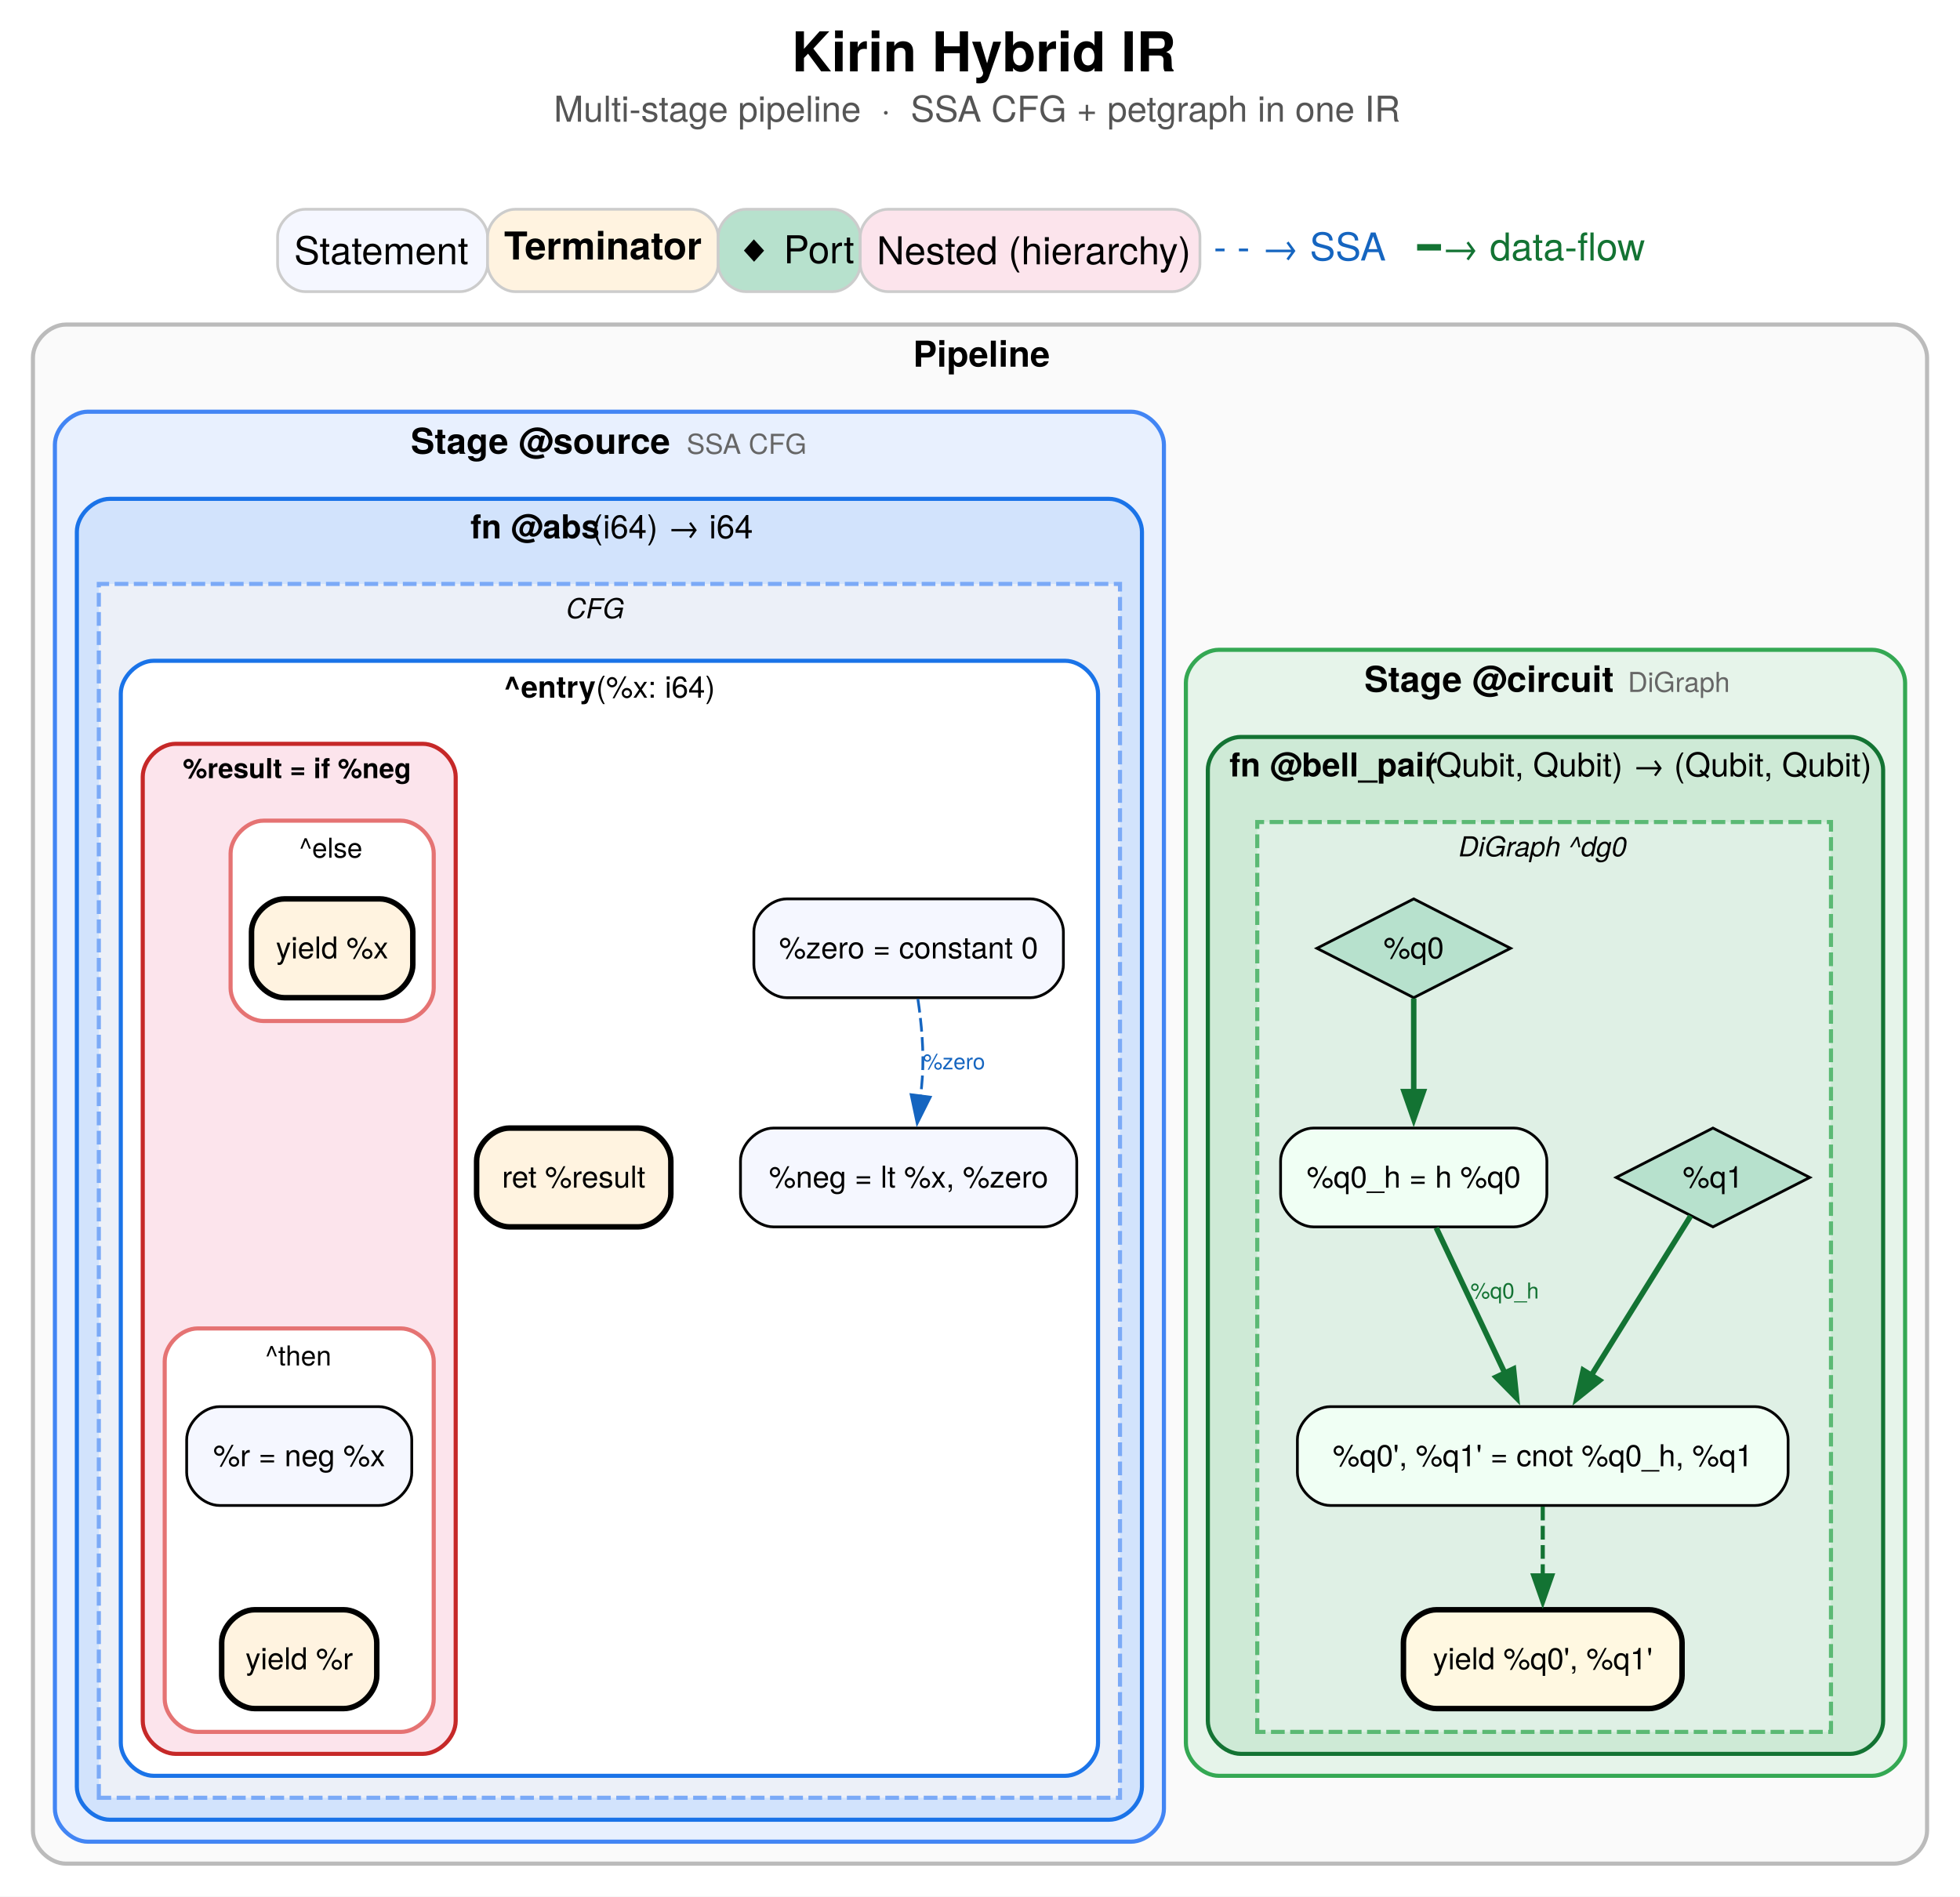
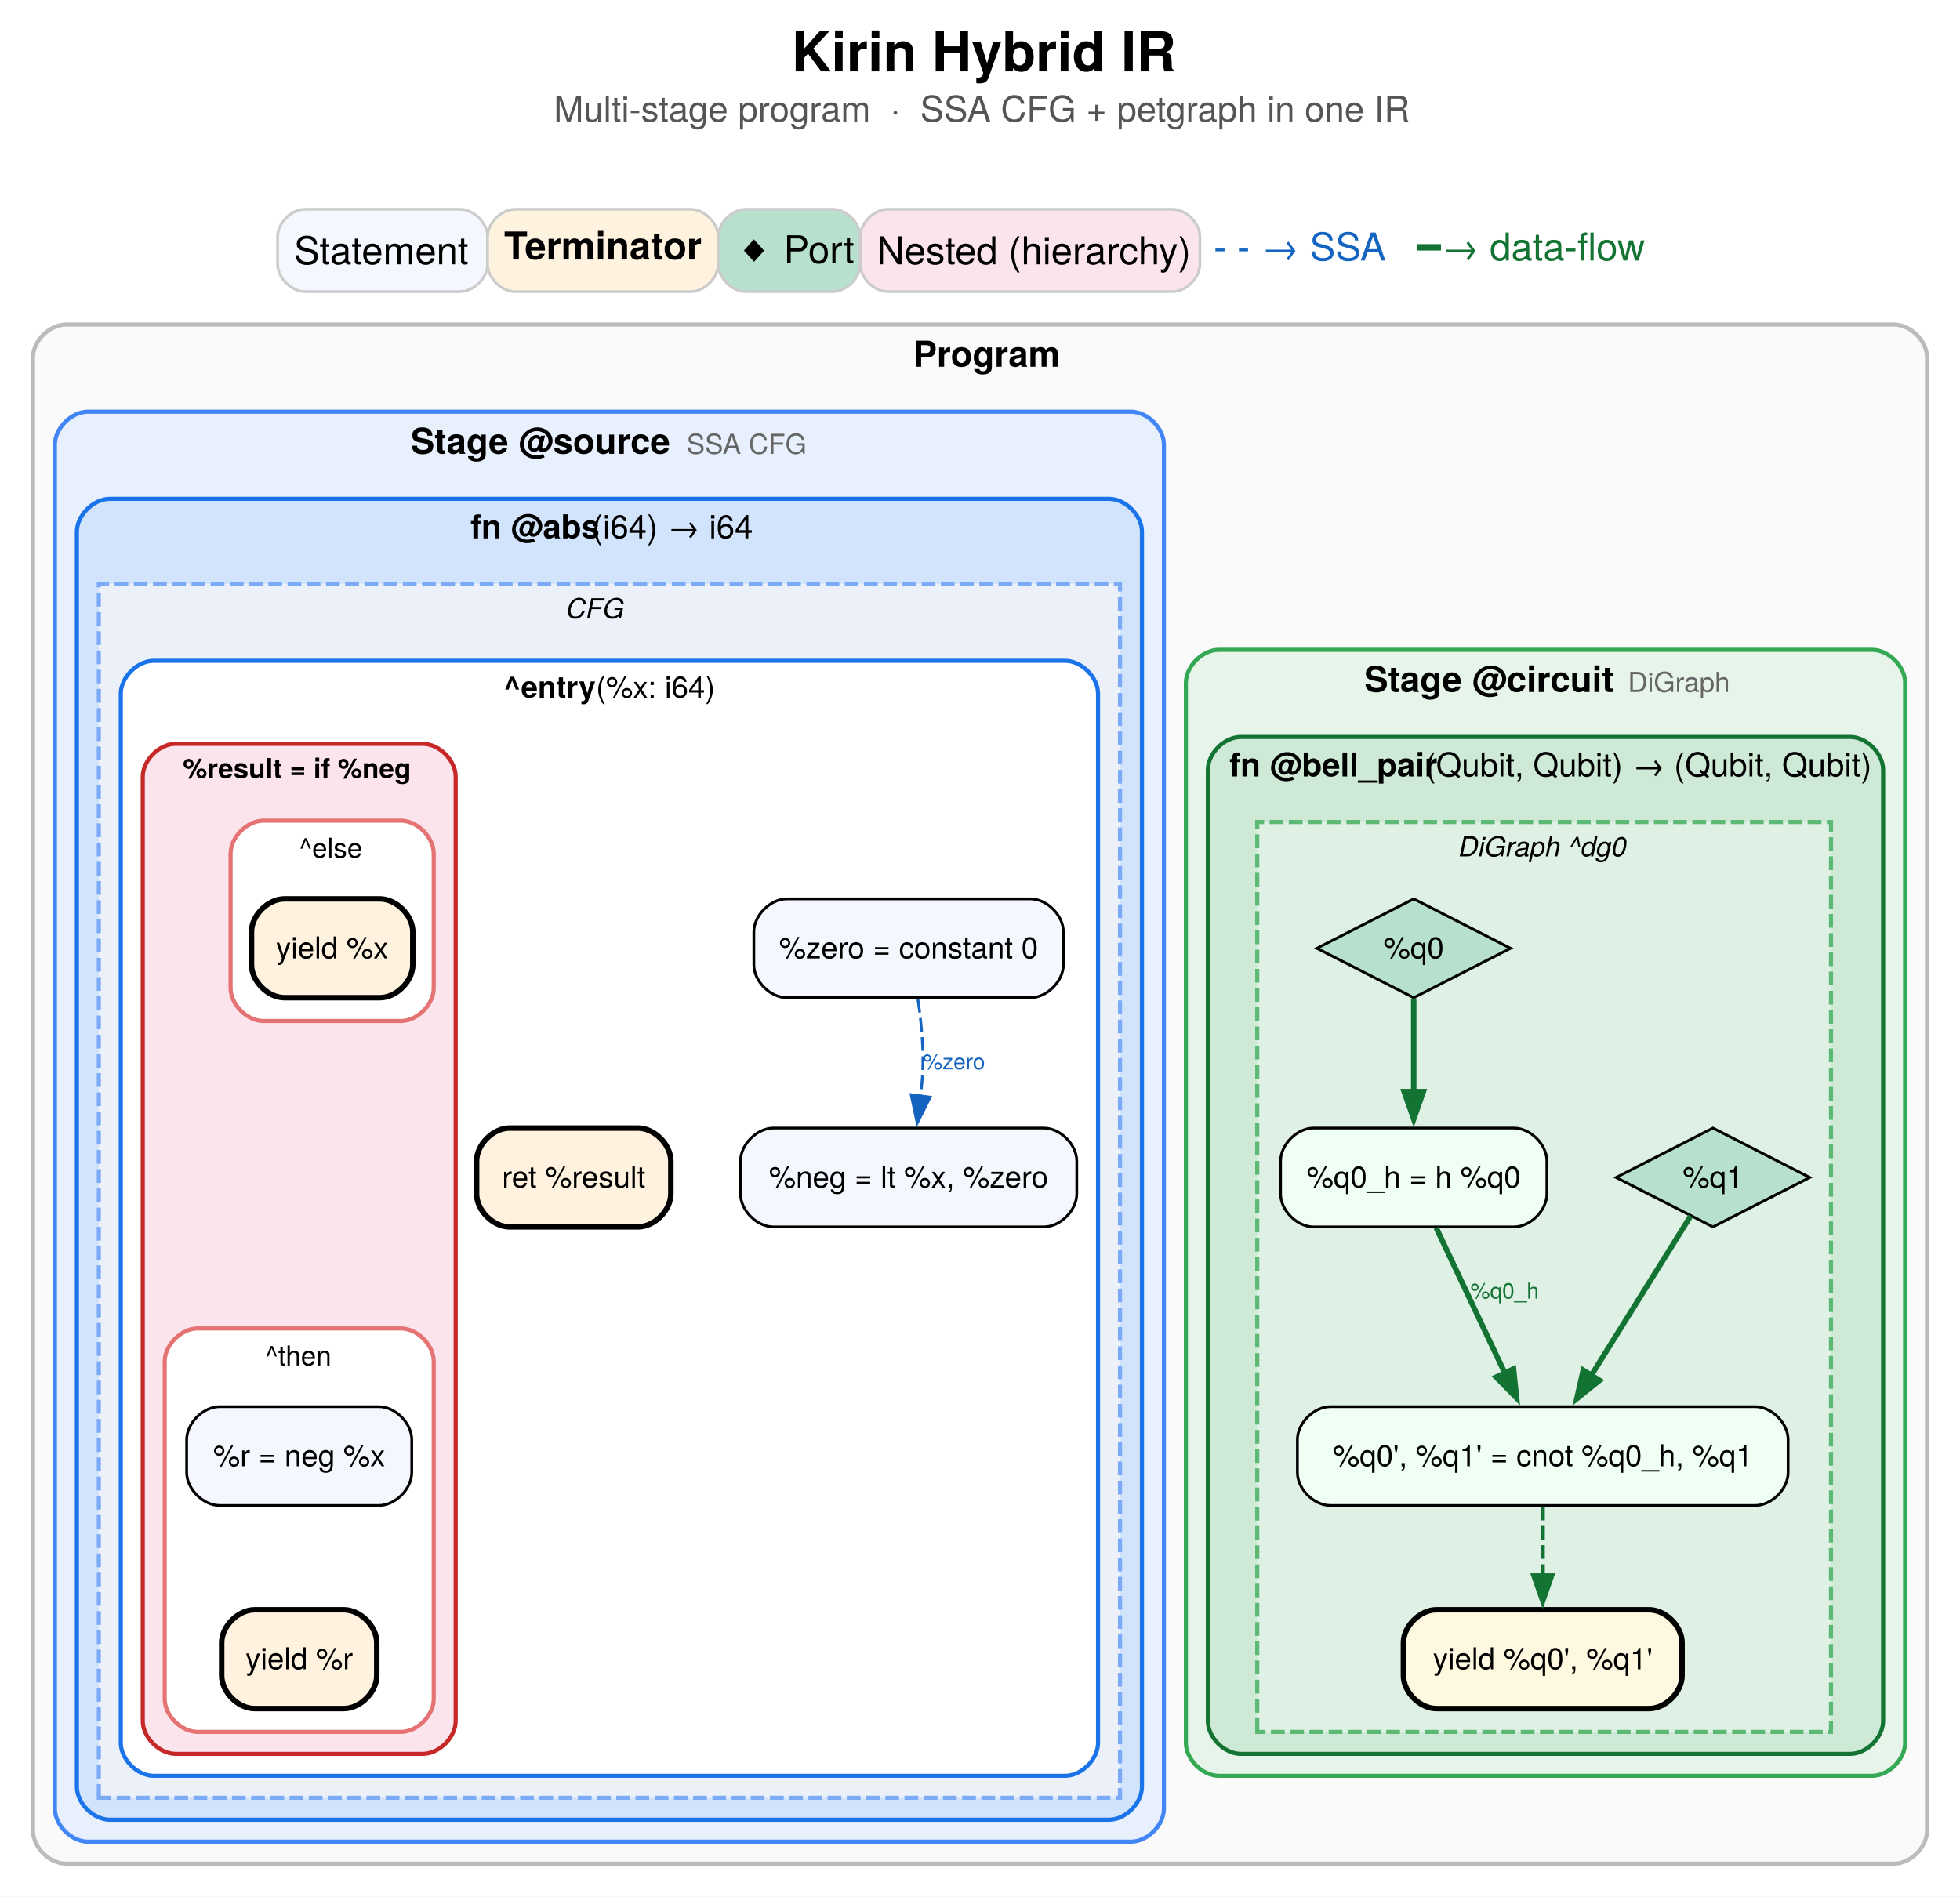
<svg xmlns="http://www.w3.org/2000/svg" width="714pt" height="691pt" viewBox="0.00 0.00 714.00 691.00">
  <g id="graph0" class="graph" transform="scale(1 1) rotate(0) translate(4 687)">
    <polygon fill="white" stroke="none" points="-4,4 -4,-687 710,-687 710,4 -4,4" />
    <text text-anchor="start" x="284.38" y="-661" font-family="Helvetica Neue" font-weight="bold" font-size="20.00">Kirin Hybrid IR</text>
-     <text text-anchor="start" x="197.75" y="-642.65" font-family="Helvetica Neue" font-size="13.00" fill="#555555">Multi-stage pipeline  ·  SSA CFG + petgraph in one IR</text>
+     <text text-anchor="start" x="197.75" y="-642.65" font-family="Helvetica Neue" font-size="13.00" fill="#555555">Multi-stage program  ·  SSA CFG + petgraph in one IR</text>
    <text text-anchor="start" x="351.12" y="-619.95" font-family="Helvetica Neue" font-size="14.00"> </text>
    <path fill="#f5f7ff" stroke="none" d="M107.12,-580.75C107.12,-580.75 163.62,-580.75 163.62,-580.75 168.62,-580.75 173.62,-585.75 173.62,-590.75 173.62,-590.75 173.62,-600.75 173.62,-600.75 173.62,-605.75 168.62,-610.75 163.62,-610.75 163.62,-610.75 107.12,-610.75 107.12,-610.75 102.12,-610.75 97.12,-605.75 97.12,-600.75 97.12,-600.75 97.12,-590.75 97.12,-590.75 97.12,-585.75 102.12,-580.75 107.12,-580.75" />
    <path fill="none" stroke="#cccccc" d="M107.12,-580.75C107.12,-580.75 163.62,-580.75 163.62,-580.75 168.62,-580.75 173.62,-585.75 173.62,-590.75 173.62,-590.75 173.62,-600.75 173.62,-600.75 173.62,-605.75 168.62,-610.75 163.62,-610.75 163.62,-610.75 107.12,-610.75 107.12,-610.75 102.12,-610.75 97.12,-605.75 97.12,-600.75 97.12,-600.75 97.12,-590.75 97.12,-590.75 97.12,-585.75 102.12,-580.75 107.12,-580.75" />
    <text text-anchor="start" x="103.12" y="-590.7" font-family="Helvetica Neue" font-size="14.00">Statement</text>
    <path fill="#fff3e0" stroke="none" d="M183.62,-580.75C183.62,-580.75 247.62,-580.75 247.62,-580.75 252.62,-580.75 257.62,-585.75 257.62,-590.75 257.62,-590.75 257.62,-600.75 257.62,-600.75 257.62,-605.75 252.62,-610.75 247.62,-610.75 247.62,-610.75 183.62,-610.75 183.62,-610.75 178.62,-610.75 173.62,-605.75 173.62,-600.75 173.62,-600.75 173.62,-590.75 173.62,-590.75 173.62,-585.75 178.62,-580.75 183.62,-580.75" />
    <path fill="none" stroke="#cccccc" d="M183.62,-580.75C183.62,-580.75 247.62,-580.75 247.62,-580.75 252.62,-580.75 257.62,-585.75 257.62,-590.75 257.62,-590.75 257.62,-600.75 257.62,-600.75 257.62,-605.75 252.62,-610.75 247.62,-610.75 247.62,-610.75 183.62,-610.75 183.62,-610.75 178.62,-610.75 173.62,-605.75 173.62,-600.75 173.62,-600.75 173.62,-590.75 173.62,-590.75 173.62,-585.75 178.62,-580.75 183.62,-580.75" />
    <text text-anchor="start" x="179.62" y="-592.45" font-family="Helvetica Neue" font-weight="bold" font-size="14.00">Terminator</text>
    <path fill="#b7e1cd" stroke="none" d="M267.62,-580.75C267.62,-580.75 299.38,-580.75 299.38,-580.75 304.38,-580.75 309.38,-585.75 309.38,-590.75 309.38,-590.75 309.38,-600.75 309.38,-600.75 309.38,-605.75 304.38,-610.75 299.38,-610.75 299.38,-610.75 267.62,-610.75 267.62,-610.75 262.62,-610.75 257.62,-605.75 257.62,-600.75 257.62,-600.75 257.62,-590.75 257.62,-590.75 257.62,-585.75 262.62,-580.75 267.62,-580.75" />
    <path fill="none" stroke="#cccccc" d="M267.62,-580.75C267.62,-580.75 299.38,-580.75 299.38,-580.75 304.38,-580.75 309.38,-585.75 309.38,-590.75 309.38,-590.75 309.38,-600.75 309.38,-600.75 309.38,-605.75 304.38,-610.75 299.38,-610.75 299.38,-610.75 267.62,-610.75 267.62,-610.75 262.62,-610.75 257.62,-605.75 257.62,-600.75 257.62,-600.75 257.62,-590.75 257.62,-590.75 257.62,-585.75 262.62,-580.75 267.62,-580.75" />
    <text text-anchor="start" x="263.62" y="-591.08" font-family="Helvetica Neue" font-size="14.00">◆ Port</text>
    <path fill="#fce4ec" stroke="none" d="M319.38,-580.75C319.38,-580.75 423.12,-580.75 423.12,-580.75 428.12,-580.75 433.12,-585.75 433.12,-590.75 433.12,-590.75 433.12,-600.75 433.12,-600.75 433.12,-605.75 428.12,-610.75 423.12,-610.75 423.12,-610.75 319.38,-610.75 319.38,-610.75 314.38,-610.75 309.38,-605.75 309.38,-600.75 309.38,-600.75 309.38,-590.75 309.38,-590.75 309.38,-585.75 314.38,-580.75 319.38,-580.75" />
    <path fill="none" stroke="#cccccc" d="M319.38,-580.75C319.38,-580.75 423.12,-580.75 423.12,-580.75 428.12,-580.75 433.12,-585.75 433.12,-590.75 433.12,-590.75 433.12,-600.75 433.12,-600.75 433.12,-605.75 428.12,-610.75 423.12,-610.75 423.12,-610.75 319.38,-610.75 319.38,-610.75 314.38,-610.75 309.38,-605.75 309.38,-600.75 309.38,-600.75 309.38,-590.75 309.38,-590.75 309.38,-585.75 314.38,-580.75 319.38,-580.75" />
    <text text-anchor="start" x="315.38" y="-590.7" font-family="Helvetica Neue" font-size="14.00">Nested (hierarchy)</text>
    <text text-anchor="start" x="438.12" y="-592.08" font-family="Helvetica Neue" font-size="14.00" fill="#1565c0">- - → SSA</text>
    <text text-anchor="start" x="501.12" y="-592.08" font-family="Helvetica Neue" font-size="14.00">   </text>
    <text text-anchor="start" x="512.38" y="-592.08" font-family="Helvetica Neue" font-size="14.00" fill="#137333">━→ data-flow</text>
    <g id="clust1" class="cluster">
      <path fill="#fafafa" stroke="#bbbbbb" stroke-width="1.5" d="M20,-8C20,-8 686,-8 686,-8 692,-8 698,-14 698,-20 698,-20 698,-556.75 698,-556.75 698,-562.75 692,-568.75 686,-568.75 686,-568.75 20,-568.75 20,-568.75 14,-568.75 8,-562.75 8,-556.75 8,-556.75 8,-20 8,-20 8,-14 14,-8 20,-8" />
-       <text text-anchor="start" x="328.62" y="-553.4" font-family="Helvetica Neue" font-weight="bold" font-size="13.00">Pipeline</text>
+       <text text-anchor="start" x="328.62" y="-553.4" font-family="Helvetica Neue" font-weight="bold" font-size="13.00">Program</text>
    </g>
    <g id="clust2" class="cluster">
      <path fill="#e8f0fe" stroke="#4285f4" stroke-width="1.5" d="M28,-16C28,-16 408,-16 408,-16 414,-16 420,-22 420,-28 420,-28 420,-525 420,-525 420,-531 414,-537 408,-537 408,-537 28,-537 28,-537 22,-537 16,-531 16,-525 16,-525 16,-28 16,-28 16,-22 22,-16 28,-16" />
      <text text-anchor="start" x="145.62" y="-521.65" font-family="Helvetica Neue" font-weight="bold" font-size="13.00">Stage @source</text>
      <text text-anchor="start" x="238.62" y="-521.65" font-family="Helvetica Neue" font-size="13.00">  </text>
      <text text-anchor="start" x="246.12" y="-521.65" font-family="Helvetica Neue" font-size="10.00" fill="#666666">SSA CFG</text>
    </g>
    <g id="clust3" class="cluster">
      <path fill="#d2e3fc" stroke="#1a73e8" stroke-width="1.5" d="M36,-24C36,-24 400,-24 400,-24 406,-24 412,-30 412,-36 412,-36 412,-493.25 412,-493.25 412,-499.25 406,-505.25 400,-505.25 400,-505.25 36,-505.25 36,-505.25 30,-505.25 24,-499.25 24,-493.25 24,-493.25 24,-36 24,-36 24,-30 30,-24 36,-24" />
      <text text-anchor="start" x="167.38" y="-490.85" font-family="Helvetica Neue" font-weight="bold" font-size="12.00">fn @abs</text>
      <text text-anchor="start" x="211.62" y="-490.85" font-family="Helvetica Neue" font-size="12.00">(i64) → i64</text>
    </g>
    <g id="clust4" class="cluster">
      <polygon fill="#ecf0f8" stroke="#7baaf7" stroke-width="1.5" stroke-dasharray="5,2" points="32,-32 32,-474.25 404,-474.25 404,-32 32,-32" />
      <text text-anchor="start" x="202.25" y="-461.75" font-family="Helvetica Neue" font-style="italic" font-size="10.00">CFG</text>
    </g>
    <g id="clust5" class="cluster">
      <path fill="white" stroke="#1a73e8" stroke-width="1.5" d="M52,-40C52,-40 384,-40 384,-40 390,-40 396,-46 396,-52 396,-52 396,-434.25 396,-434.25 396,-440.25 390,-446.25 384,-446.25 384,-446.25 52,-446.25 52,-446.25 46,-446.25 40,-440.25 40,-434.25 40,-434.25 40,-52 40,-52 40,-46 46,-40 52,-40" />
      <text text-anchor="start" x="179.38" y="-432.8" font-family="Helvetica Neue" font-weight="bold" font-size="11.00">^entry</text>
      <text text-anchor="start" x="213.12" y="-432.8" font-family="Helvetica Neue" font-size="11.00">(%x: i64)</text>
    </g>
    <g id="clust6" class="cluster">
      <path fill="#fce4ec" stroke="#c62828" stroke-width="1.5" d="M60,-48C60,-48 150,-48 150,-48 156,-48 162,-54 162,-60 162,-60 162,-404 162,-404 162,-410 156,-416 150,-416 150,-416 60,-416 60,-416 54,-416 48,-410 48,-404 48,-404 48,-60 48,-60 48,-54 54,-48 60,-48" />
      <text text-anchor="start" x="62.62" y="-403.5" font-family="Helvetica Neue" font-weight="bold" font-size="10.00">%result = if %neg</text>
    </g>
    <g id="clust7" class="cluster">
      <path fill="white" stroke="#e57373" stroke-width="1.5" d="M68,-56C68,-56 142,-56 142,-56 148,-56 154,-62 154,-68 154,-68 154,-191 154,-191 154,-197 148,-203 142,-203 142,-203 68,-203 68,-203 62,-203 56,-197 56,-191 56,-191 56,-68 56,-68 56,-62 62,-56 68,-56" />
      <text text-anchor="start" x="92.62" y="-189.5" font-family="Helvetica Neue" font-size="10.00">^then</text>
    </g>
    <g id="clust8" class="cluster">
      <path fill="white" stroke="#e57373" stroke-width="1.5" d="M92,-315C92,-315 142,-315 142,-315 148,-315 154,-321 154,-327 154,-327 154,-376 154,-376 154,-382 148,-388 142,-388 142,-388 92,-388 92,-388 86,-388 80,-382 80,-376 80,-376 80,-327 80,-327 80,-321 86,-315 92,-315" />
      <text text-anchor="start" x="105" y="-374.5" font-family="Helvetica Neue" font-size="10.00">^else</text>
    </g>
    <g id="clust9" class="cluster">
      <path fill="#e6f4ea" stroke="#34a853" stroke-width="1.5" d="M440,-40C440,-40 678,-40 678,-40 684,-40 690,-46 690,-52 690,-52 690,-438.25 690,-438.25 690,-444.25 684,-450.25 678,-450.25 678,-450.25 440,-450.25 440,-450.25 434,-450.25 428,-444.25 428,-438.25 428,-438.25 428,-52 428,-52 428,-46 434,-40 440,-40" />
      <text text-anchor="start" x="493" y="-434.9" font-family="Helvetica Neue" font-weight="bold" font-size="13.00">Stage @circuit</text>
      <text text-anchor="start" x="581.5" y="-434.9" font-family="Helvetica Neue" font-size="13.00">  </text>
      <text text-anchor="start" x="589" y="-434.9" font-family="Helvetica Neue" font-size="10.00" fill="#666666">DiGraph</text>
    </g>
    <g id="clust10" class="cluster">
      <path fill="#ceead6" stroke="#137333" stroke-width="1.5" d="M448,-48C448,-48 670,-48 670,-48 676,-48 682,-54 682,-60 682,-60 682,-406.5 682,-406.5 682,-412.5 676,-418.5 670,-418.5 670,-418.5 448,-418.5 448,-418.5 442,-418.5 436,-412.5 436,-406.5 436,-406.5 436,-60 436,-60 436,-54 442,-48 448,-48" />
      <text text-anchor="start" x="443.88" y="-404.1" font-family="Helvetica Neue" font-weight="bold" font-size="12.00">fn @bell_pair</text>
      <text text-anchor="start" x="515.12" y="-404.1" font-family="Helvetica Neue" font-size="12.00">(Qubit, Qubit) → (Qubit, Qubit)</text>
    </g>
    <g id="clust11" class="cluster">
      <polygon fill="#dff0e5" stroke="#5bb974" stroke-width="1.5" stroke-dasharray="5,2" points="454,-56 454,-387.5 663,-387.5 663,-56 454,-56" />
      <text text-anchor="start" x="527.38" y="-375" font-family="Helvetica Neue" font-style="italic" font-size="10.00">DiGraph ^dg0</text>
    </g>
    <g id="node1" class="node">
      <path fill="#f5f7ff" stroke="black" d="M282.62,-323.5C282.62,-323.5 371.38,-323.5 371.38,-323.5 377.38,-323.5 383.38,-329.5 383.38,-335.5 383.38,-335.5 383.38,-347.5 383.38,-347.5 383.38,-353.5 377.38,-359.5 371.38,-359.5 371.38,-359.5 282.62,-359.5 282.62,-359.5 276.62,-359.5 270.62,-353.5 270.62,-347.5 270.62,-347.5 270.62,-335.5 270.62,-335.5 270.62,-329.5 276.62,-323.5 282.62,-323.5" />
      <text text-anchor="middle" x="327" y="-337.8" font-family="Helvetica Neue" font-size="11.00">%zero = constant 0</text>
    </g>
    <g id="node2" class="node">
      <path fill="#f5f7ff" stroke="black" d="M277.75,-240C277.75,-240 376.25,-240 376.25,-240 382.25,-240 388.25,-246 388.25,-252 388.25,-252 388.25,-264 388.25,-264 388.25,-270 382.25,-276 376.25,-276 376.25,-276 277.75,-276 277.75,-276 271.75,-276 265.75,-270 265.75,-264 265.75,-264 265.75,-252 265.75,-252 265.75,-246 271.75,-240 277.75,-240" />
      <text text-anchor="middle" x="327" y="-254.3" font-family="Helvetica Neue" font-size="11.00">%neg = lt %x, %zero</text>
    </g>
    <g id="edge5" class="edge">
      <path fill="none" stroke="#1565c0" stroke-dasharray="5,2" d="M330.37,-323.05C331.65,-314.47 332.66,-303.96 332,-294.5 331.84,-292.26 331.63,-289.96 331.38,-287.64" />
      <polygon fill="#1565c0" stroke="#1565c0" points="334.86,-287.26 330.12,-277.78 327.92,-288.15 334.86,-287.26" />
      <text text-anchor="start" x="332.21" y="-297.4" font-family="Helvetica Neue" font-size="8.00" fill="#1565c0">%zero</text>
    </g>
    <g id="node3" class="node">
      <path fill="#f5f7ff" stroke="black" d="M76,-138.5C76,-138.5 134,-138.5 134,-138.5 140,-138.5 146,-144.5 146,-150.5 146,-150.5 146,-162.5 146,-162.5 146,-168.5 140,-174.5 134,-174.5 134,-174.5 76,-174.5 76,-174.5 70,-174.5 64,-168.5 64,-162.5 64,-162.5 64,-150.5 64,-150.5 64,-144.5 70,-138.5 76,-138.5" />
      <text text-anchor="middle" x="105" y="-152.8" font-family="Helvetica Neue" font-size="11.00">%r = neg %x</text>
    </g>
    <g id="node4" class="node">
      <path fill="#fff3e0" stroke="black" stroke-width="2" d="M88.75,-64.5C88.75,-64.5 121.25,-64.5 121.25,-64.5 127.25,-64.5 133.25,-70.5 133.25,-76.5 133.25,-76.5 133.25,-88.5 133.25,-88.5 133.25,-94.5 127.25,-100.5 121.25,-100.5 121.25,-100.5 88.75,-100.5 88.75,-100.5 82.75,-100.5 76.75,-94.5 76.75,-88.5 76.75,-88.5 76.75,-76.5 76.75,-76.5 76.75,-70.5 82.75,-64.5 88.75,-64.5" />
      <text text-anchor="middle" x="105" y="-78.8" font-family="Helvetica Neue" font-size="11.00">yield %r</text>
    </g>
    <g id="node5" class="node">
      <path fill="#fff3e0" stroke="black" stroke-width="2" d="M99.62,-323.5C99.62,-323.5 134.38,-323.5 134.38,-323.5 140.38,-323.5 146.38,-329.5 146.38,-335.5 146.38,-335.5 146.38,-347.5 146.38,-347.5 146.38,-353.5 140.38,-359.5 134.38,-359.5 134.38,-359.5 99.62,-359.5 99.62,-359.5 93.62,-359.5 87.62,-353.5 87.62,-347.5 87.62,-347.5 87.62,-335.5 87.62,-335.5 87.62,-329.5 93.62,-323.5 99.62,-323.5" />
      <text text-anchor="middle" x="117" y="-337.8" font-family="Helvetica Neue" font-size="11.00">yield %x</text>
    </g>
    <g id="node6" class="node">
      <path fill="#fff3e0" stroke="black" stroke-width="2" d="M181.62,-240C181.62,-240 228.38,-240 228.38,-240 234.38,-240 240.38,-246 240.38,-252 240.38,-252 240.38,-264 240.38,-264 240.38,-270 234.38,-276 228.38,-276 228.38,-276 181.62,-276 181.62,-276 175.62,-276 169.62,-270 169.62,-264 169.62,-264 169.62,-252 169.62,-252 169.62,-246 175.62,-240 181.62,-240" />
      <text text-anchor="middle" x="205" y="-254.3" font-family="Helvetica Neue" font-size="11.00">ret %result</text>
    </g>
    <g id="node7" class="node">
      <polygon fill="#b7e1cd" stroke="black" points="511,-359.5 475.74,-341.5 511,-323.5 546.26,-341.5 511,-359.5" />
      <text text-anchor="middle" x="511" y="-337.8" font-family="Helvetica Neue" font-size="11.00">%q0</text>
    </g>
    <g id="node9" class="node">
      <path fill="#f0fff4" stroke="black" d="M474.5,-240C474.5,-240 547.5,-240 547.5,-240 553.5,-240 559.5,-246 559.5,-252 559.5,-252 559.5,-264 559.5,-264 559.5,-270 553.5,-276 547.5,-276 547.5,-276 474.5,-276 474.5,-276 468.5,-276 462.5,-270 462.5,-264 462.5,-264 462.5,-252 462.5,-252 462.5,-246 468.5,-240 474.5,-240" />
      <text text-anchor="middle" x="511" y="-254.3" font-family="Helvetica Neue" font-size="11.00">%q0_h = h %q0</text>
    </g>
    <g id="edge6" class="edge">
      <path fill="none" stroke="#137333" stroke-width="2" d="M511,-323.22C511,-313.28 511,-300.51 511,-288.98" />
      <polygon fill="#137333" stroke="#137333" stroke-width="2" points="514.5,-289.29 511,-279.29 507.5,-289.29 514.5,-289.29" />
    </g>
    <g id="node8" class="node">
      <polygon fill="#b7e1cd" stroke="black" points="620,-276 584.74,-258 620,-240 655.26,-258 620,-276" />
      <text text-anchor="middle" x="620" y="-254.3" font-family="Helvetica Neue" font-size="11.00">%q1</text>
    </g>
    <g id="node10" class="node">
      <path fill="#f0fff4" stroke="black" d="M480.62,-138.5C480.62,-138.5 635.38,-138.5 635.38,-138.5 641.38,-138.5 647.38,-144.5 647.38,-150.5 647.38,-150.5 647.38,-162.5 647.38,-162.5 647.38,-168.5 641.38,-174.5 635.38,-174.5 635.38,-174.5 480.62,-174.5 480.62,-174.5 474.62,-174.5 468.62,-168.5 468.62,-162.5 468.62,-162.5 468.62,-150.5 468.62,-150.5 468.62,-144.5 474.62,-138.5 480.62,-138.5" />
      <text text-anchor="middle" x="558" y="-152.8" font-family="Helvetica Neue" font-size="11.00">%q0', %q1' = cnot %q0_h, %q1</text>
    </g>
    <g id="edge7" class="edge">
      <path fill="none" stroke="#137333" stroke-width="2" d="M611.89,-243.99C602.72,-229.27 587.49,-204.83 575.56,-185.69" />
      <polygon fill="#137333" stroke="#137333" stroke-width="2" points="578.68,-184.07 570.42,-177.43 572.74,-187.77 578.68,-184.07" />
    </g>
    <g id="edge8" class="edge">
      <path fill="none" stroke="#137333" stroke-width="2" d="M519.19,-239.67C526.09,-225.06 536.1,-203.85 544.23,-186.64" />
      <polygon fill="#137333" stroke="#137333" stroke-width="2" points="547.35,-188.24 548.46,-177.7 541.02,-185.25 547.35,-188.24" />
      <text text-anchor="start" x="531.69" y="-213.9" font-family="Helvetica Neue" font-size="8.00" fill="#137333">%q0_h</text>
    </g>
    <g id="node11" class="node">
      <path fill="#fff8e1" stroke="black" stroke-width="2" d="M519.25,-64.5C519.25,-64.5 596.75,-64.5 596.75,-64.5 602.75,-64.5 608.75,-70.5 608.75,-76.5 608.75,-76.5 608.75,-88.5 608.75,-88.5 608.75,-94.5 602.75,-100.5 596.75,-100.5 596.75,-100.5 519.25,-100.5 519.25,-100.5 513.25,-100.5 507.25,-94.5 507.25,-88.5 507.25,-88.5 507.25,-76.5 507.25,-76.5 507.25,-70.5 513.25,-64.5 519.25,-64.5" />
      <text text-anchor="middle" x="558" y="-78.8" font-family="Helvetica Neue" font-size="11.00">yield %q0', %q1'</text>
    </g>
    <g id="edge9" class="edge">
      <path fill="none" stroke="#137333" stroke-width="1.5" stroke-dasharray="5,2" d="M558,-138.07C558,-130.47 558,-121.34 558,-112.74" />
      <polygon fill="#137333" stroke="#137333" stroke-width="1.5" points="561.5,-113.04 558,-103.04 554.5,-113.04 561.5,-113.04" />
    </g>
  </g>
</svg>
